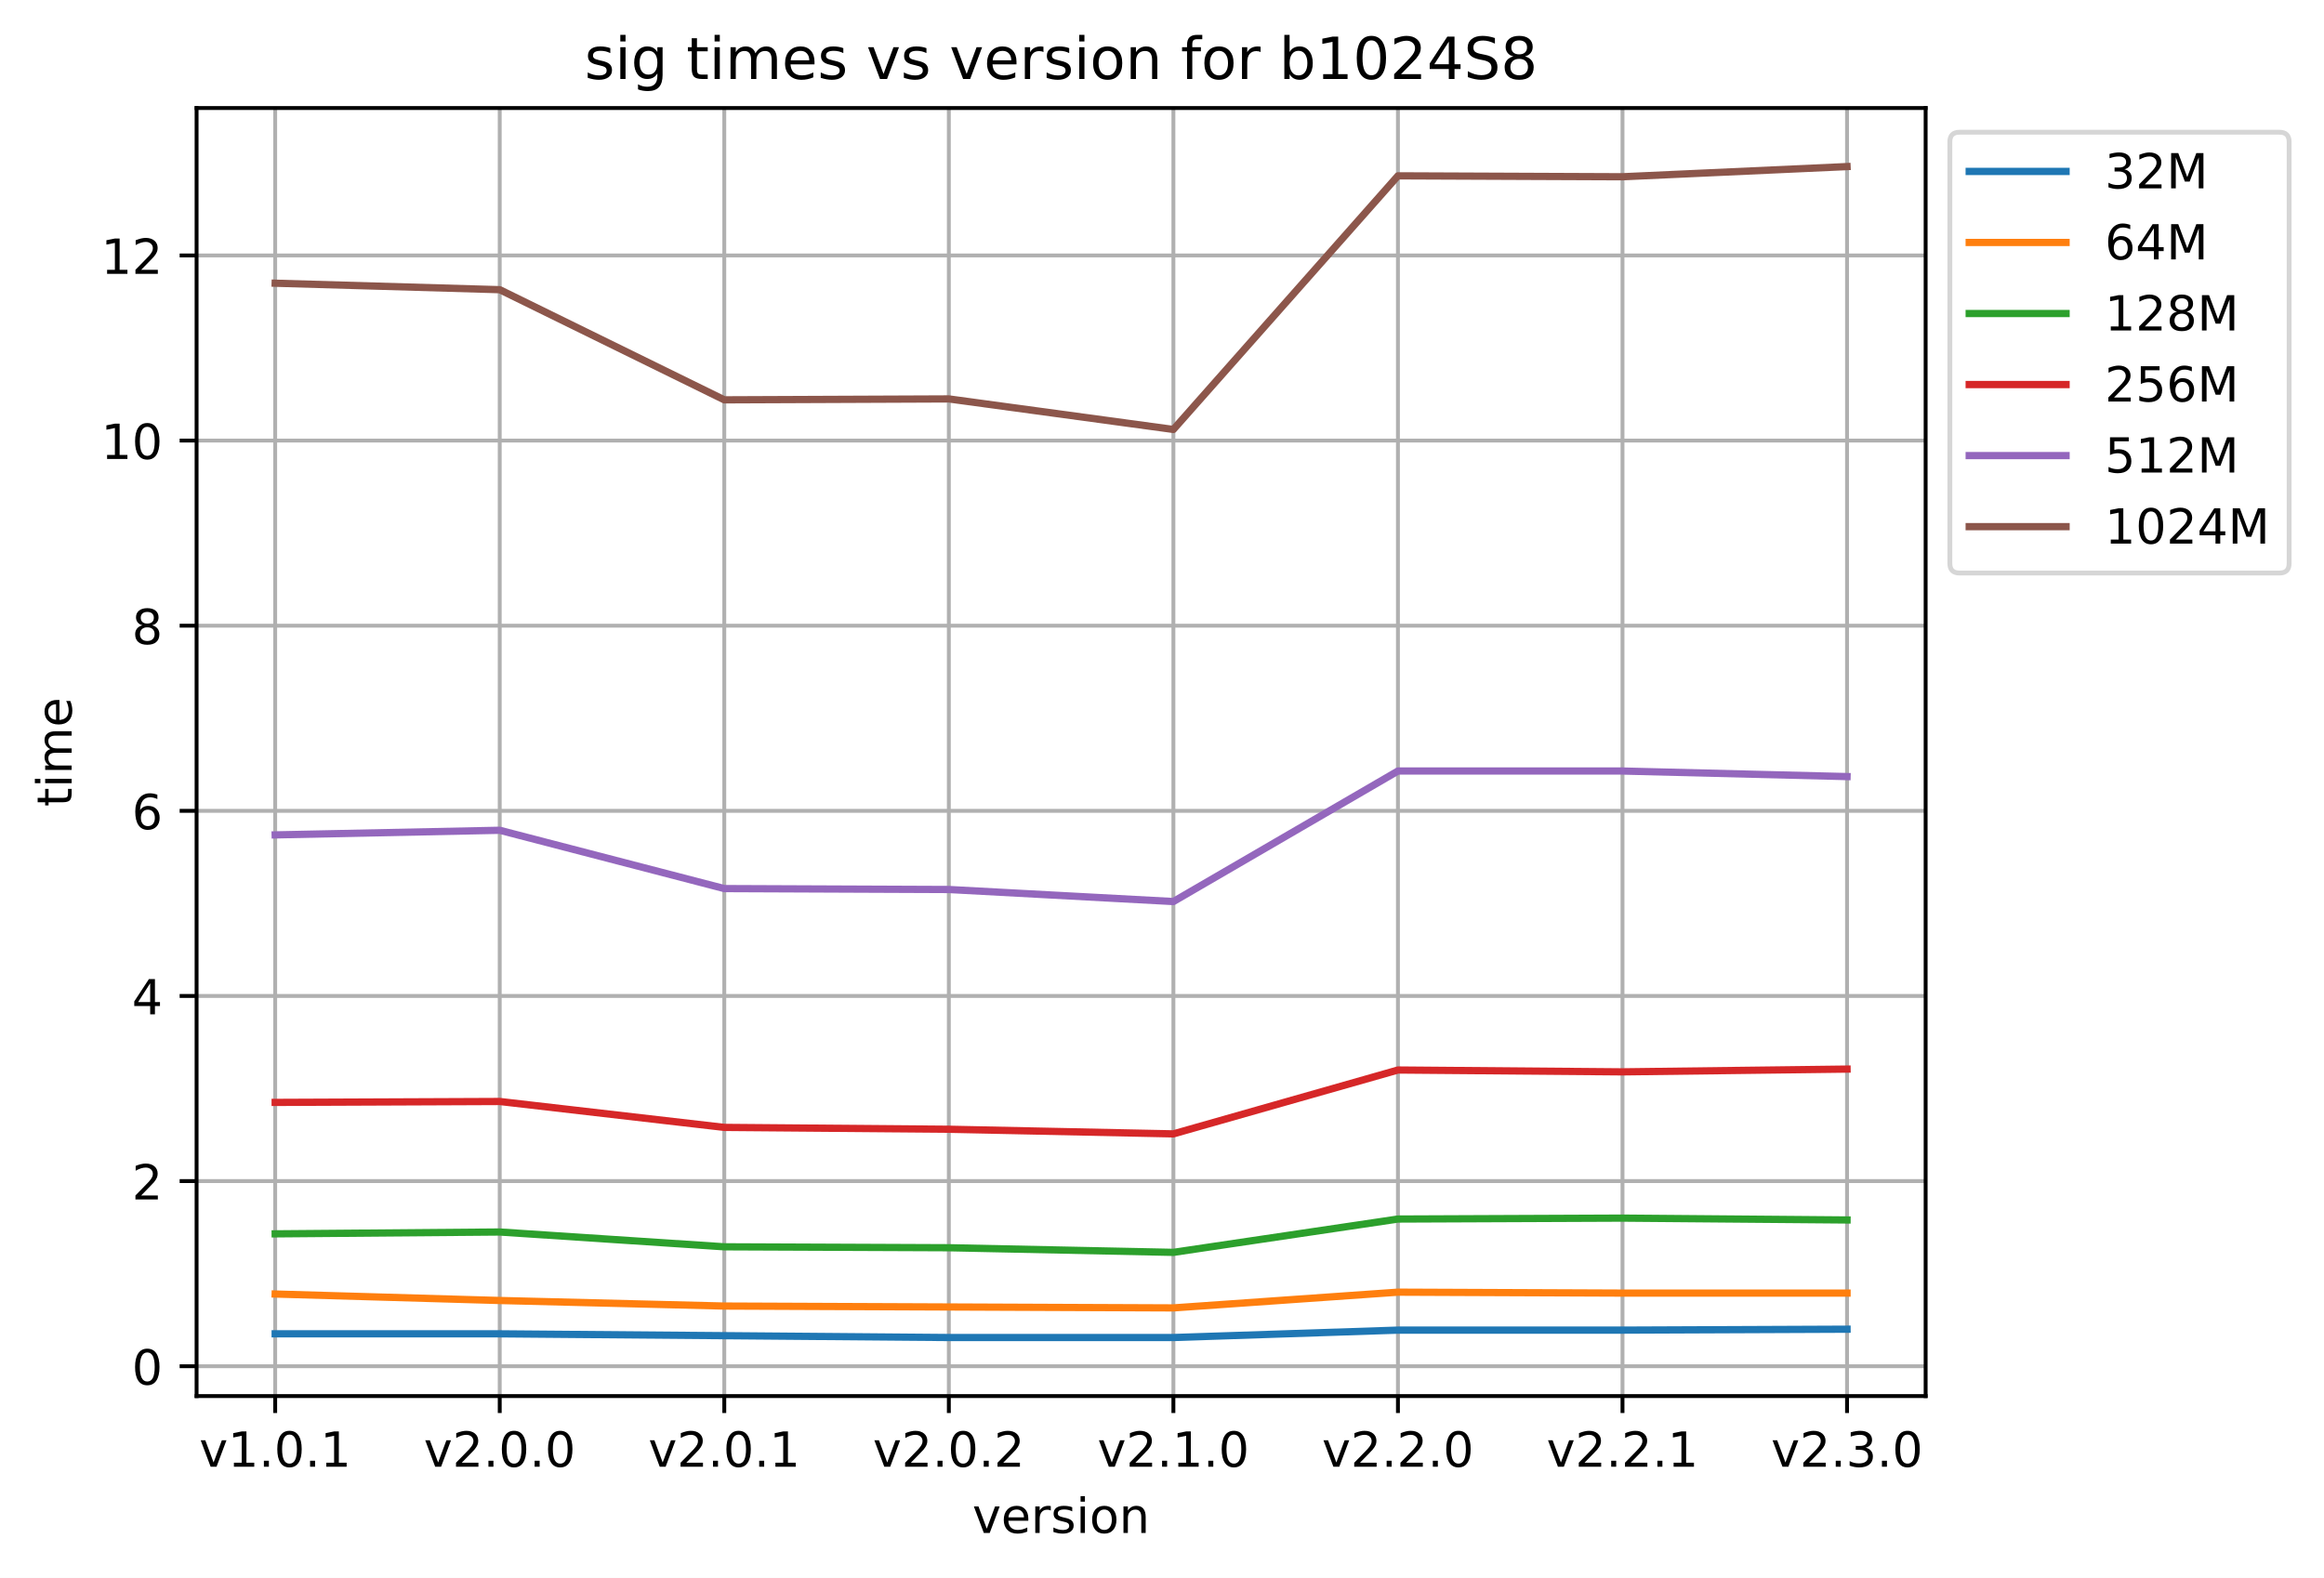
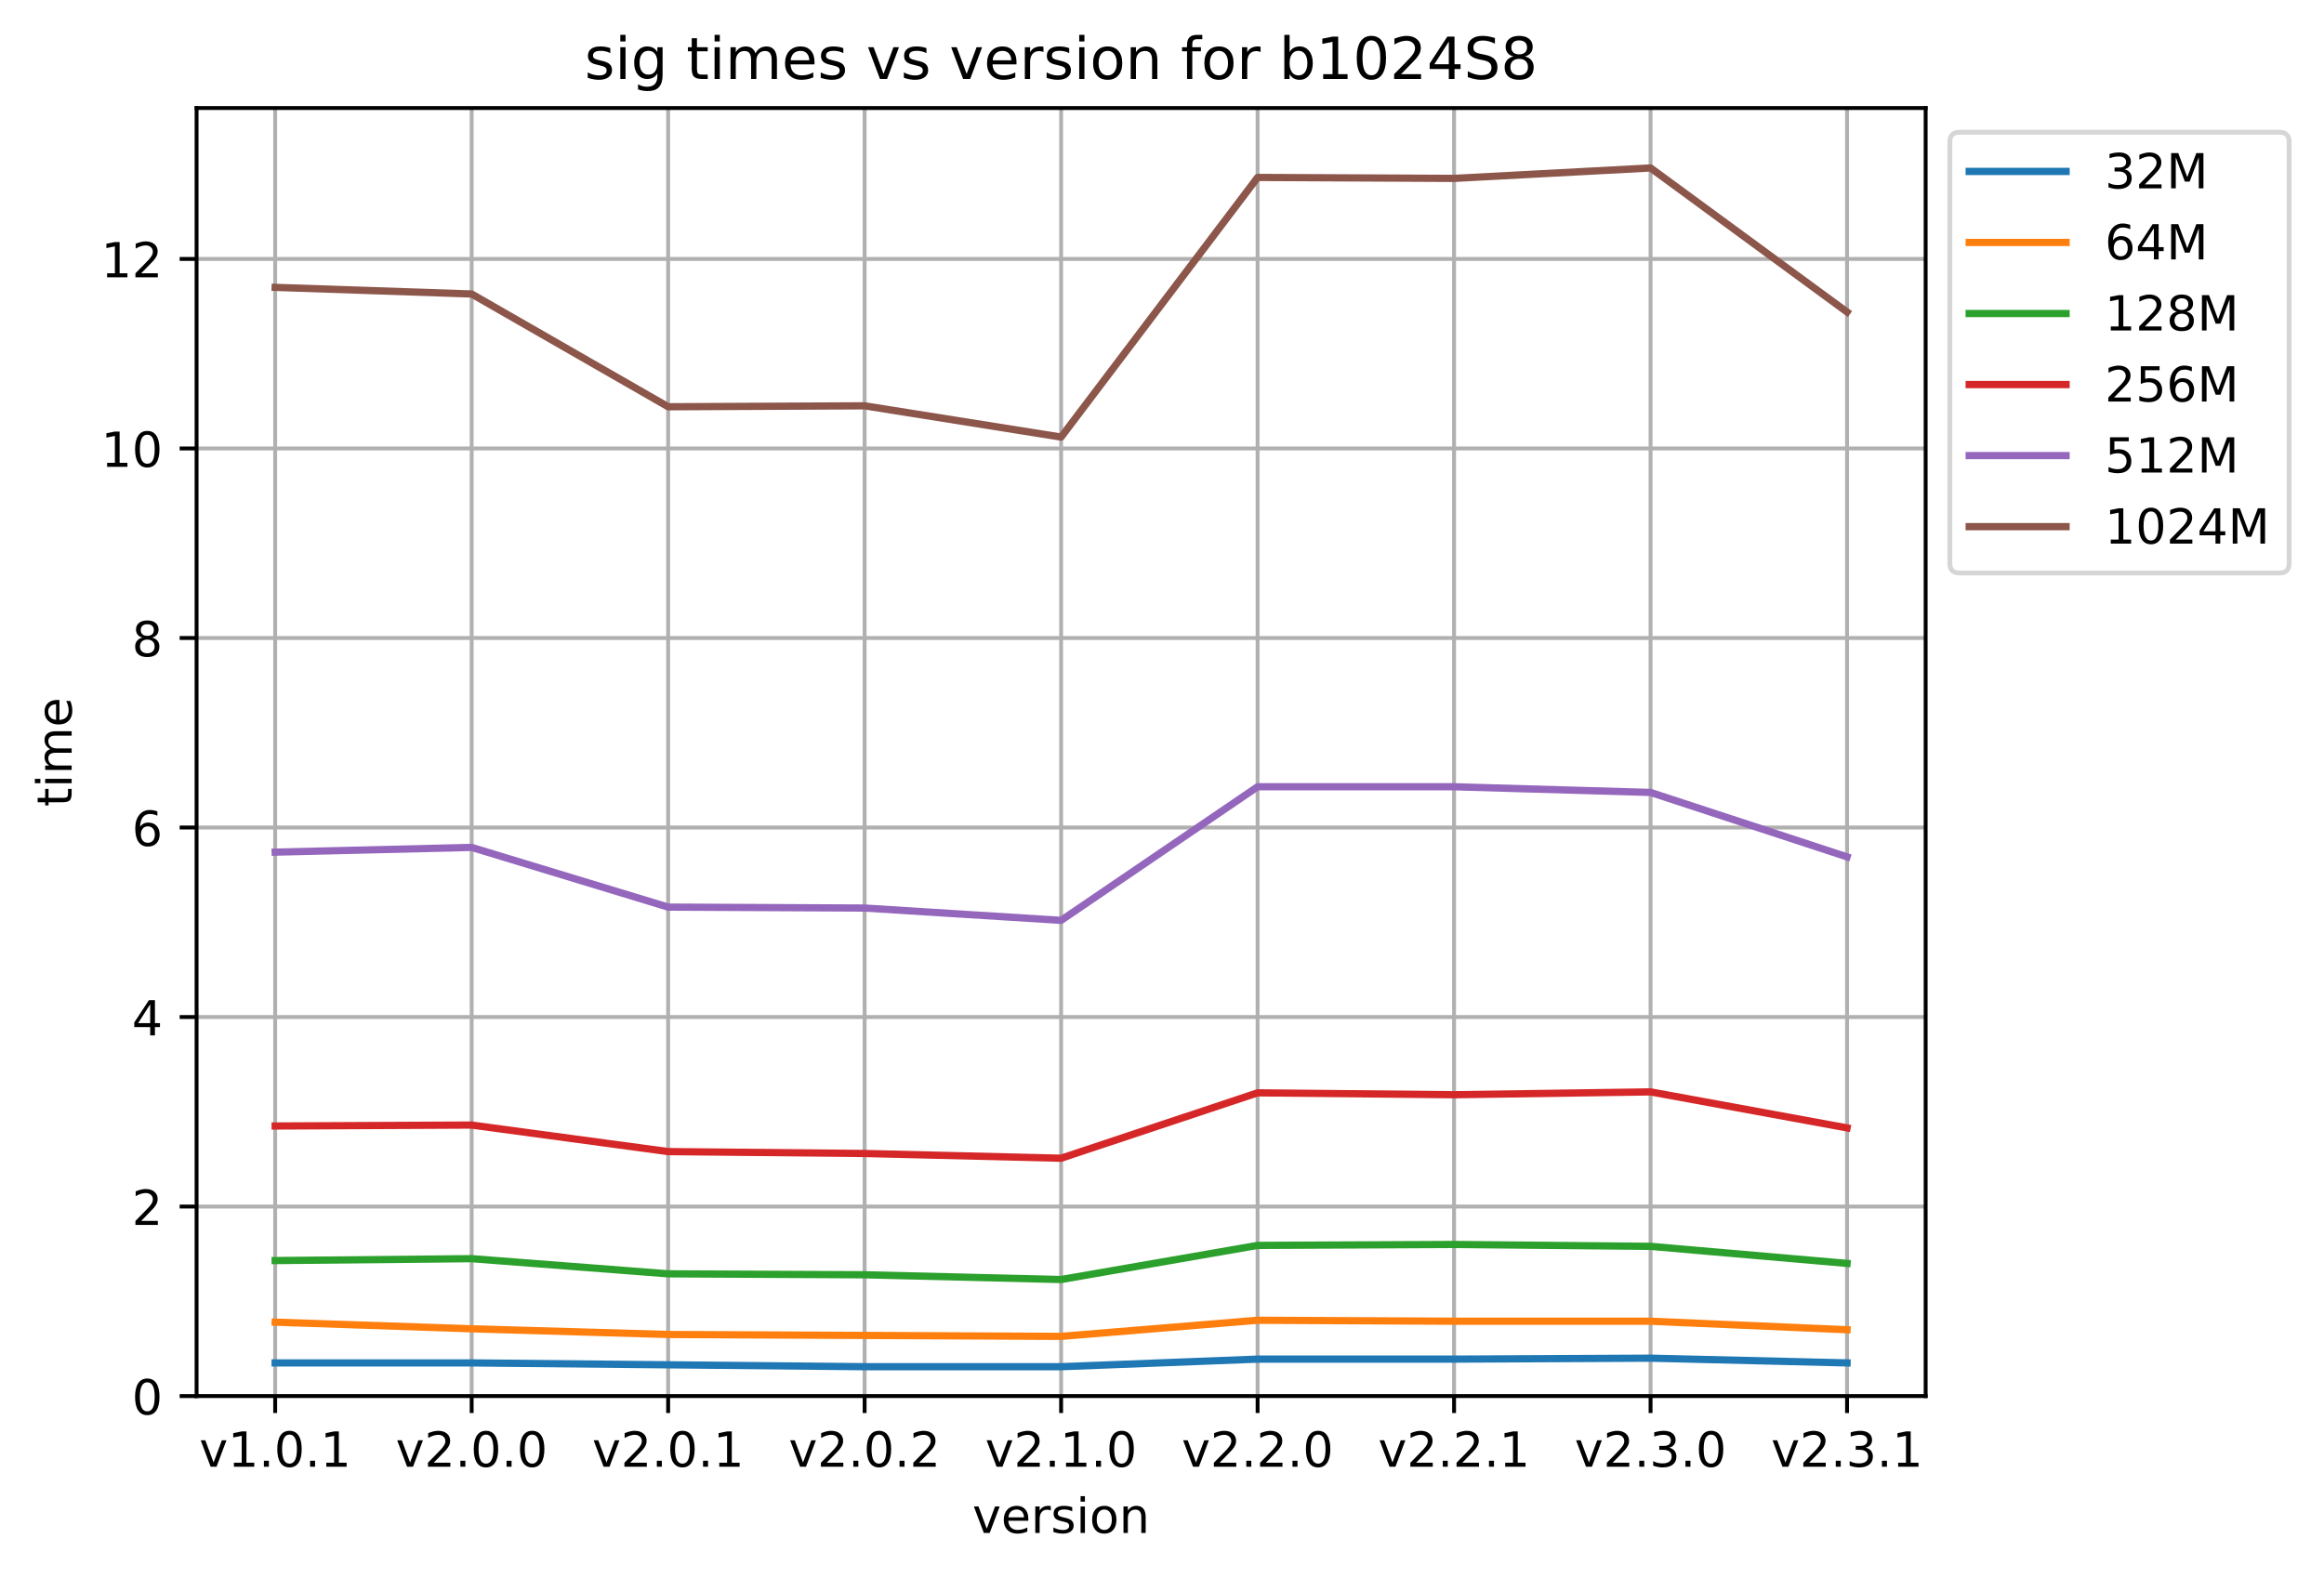
<svg xmlns="http://www.w3.org/2000/svg" xmlns:xlink="http://www.w3.org/1999/xlink" height="325.986pt" version="1.1" viewBox="0 0 480.001 325.986" width="480.001pt">
  <defs>
    <style type="text/css">
*{stroke-linecap:butt;stroke-linejoin:round;}
  </style>
  </defs>
  <g id="figure_1">
    <g id="patch_1">
      <path d="M 0 325.986  L 480.001 325.986  L 480.001 0  L 0 0  z " style="fill:#ffffff;" />
    </g>
    <g id="axes_1">
      <g id="patch_2">
        <path d="M 40.603 288.43  L 397.723 288.43  L 397.723 22.318  L 40.603 22.318  z " style="fill:#ffffff;" />
      </g>
      <g id="matplotlib.axis_1">
        <g id="xtick_1">
          <g id="line2d_1">
-             <path clip-path="url(#pb60f6fb545)" d="M 56.836 288.43  L 56.836 22.318  " style="fill:none;stroke:#b0b0b0;stroke-linecap:square;stroke-width:0.8;" />
+             <path clip-path="url(#p5fc7fe323d)" d="M 56.836 288.43  L 56.836 22.318  " style="fill:none;stroke:#b0b0b0;stroke-linecap:square;stroke-width:0.8;" />
          </g>
          <g id="line2d_2">
            <defs>
-               <path d="M 0 0  L 0 3.5  " id="m20d773d7e0" style="stroke:#000000;stroke-width:0.8;" />
-             </defs>
-             <g>
-               <use style="stroke:#000000;stroke-width:0.8;" x="56.836" xlink:href="#m20d773d7e0" y="288.43" />
+               <path d="M 0 0  L 0 3.5  " id="m3d01b99e72" style="stroke:#000000;stroke-width:0.8;" />
+             </defs>
+             <g>
+               <use style="stroke:#000000;stroke-width:0.8;" x="56.836" xlink:href="#m3d01b99e72" y="288.43" />
            </g>
          </g>
          <g id="text_1">
            <defs>
              <path d="M 2.984 54.688  L 12.5 54.688  L 29.594 8.797  L 46.688 54.688  L 56.203 54.688  L 35.688 0  L 23.484 0  z " id="DejaVuSans-76" />
              <path d="M 12.406 8.297  L 28.516 8.297  L 28.516 63.922  L 10.984 60.406  L 10.984 69.391  L 28.422 72.906  L 38.281 72.906  L 38.281 8.297  L 54.391 8.297  L 54.391 0  L 12.406 0  z " id="DejaVuSans-31" />
              <path d="M 10.688 12.406  L 21 12.406  L 21 0  L 10.688 0  z " id="DejaVuSans-2e" />
              <path d="M 31.781 66.406  Q 24.172 66.406 20.328 58.906  Q 16.5 51.422 16.5 36.375  Q 16.5 21.391 20.328 13.891  Q 24.172 6.391 31.781 6.391  Q 39.453 6.391 43.281 13.891  Q 47.125 21.391 47.125 36.375  Q 47.125 51.422 43.281 58.906  Q 39.453 66.406 31.781 66.406  z M 31.781 74.219  Q 44.047 74.219 50.516 64.516  Q 56.984 54.828 56.984 36.375  Q 56.984 17.969 50.516 8.266  Q 44.047 -1.422 31.781 -1.422  Q 19.531 -1.422 13.062 8.266  Q 6.594 17.969 6.594 36.375  Q 6.594 54.828 13.062 64.516  Q 19.531 74.219 31.781 74.219  z " id="DejaVuSans-30" />
            </defs>
            <g transform="translate(41.1546 303.0286)scale(0.1 -0.1)">
              <use xlink:href="#DejaVuSans-76" />
              <use x="59.18" xlink:href="#DejaVuSans-31" />
              <use x="122.803" xlink:href="#DejaVuSans-2e" />
              <use x="154.59" xlink:href="#DejaVuSans-30" />
              <use x="218.213" xlink:href="#DejaVuSans-2e" />
              <use x="250" xlink:href="#DejaVuSans-31" />
            </g>
          </g>
        </g>
        <g id="xtick_2">
          <g id="line2d_3">
-             <path clip-path="url(#pb60f6fb545)" d="M 103.215 288.43  L 103.215 22.318  " style="fill:none;stroke:#b0b0b0;stroke-linecap:square;stroke-width:0.8;" />
+             <path clip-path="url(#p5fc7fe323d)" d="M 97.418 288.43  L 97.418 22.318  " style="fill:none;stroke:#b0b0b0;stroke-linecap:square;stroke-width:0.8;" />
          </g>
          <g id="line2d_4">
            <g>
-               <use style="stroke:#000000;stroke-width:0.8;" x="103.215" xlink:href="#m20d773d7e0" y="288.43" />
+               <use style="stroke:#000000;stroke-width:0.8;" x="97.418" xlink:href="#m3d01b99e72" y="288.43" />
            </g>
          </g>
          <g id="text_2">
            <defs>
              <path d="M 19.188 8.297  L 53.609 8.297  L 53.609 0  L 7.328 0  L 7.328 8.297  Q 12.938 14.109 22.625 23.891  Q 32.328 33.688 34.812 36.531  Q 39.547 41.844 41.422 45.531  Q 43.312 49.219 43.312 52.781  Q 43.312 58.594 39.234 62.25  Q 35.156 65.922 28.609 65.922  Q 23.969 65.922 18.812 64.312  Q 13.672 62.703 7.812 59.422  L 7.812 69.391  Q 13.766 71.781 18.938 73  Q 24.125 74.219 28.422 74.219  Q 39.75 74.219 46.484 68.547  Q 53.219 62.891 53.219 53.422  Q 53.219 48.922 51.531 44.891  Q 49.859 40.875 45.406 35.406  Q 44.188 33.984 37.641 27.219  Q 31.109 20.453 19.188 8.297  z " id="DejaVuSans-32" />
            </defs>
-             <g transform="translate(87.53382 303.0286)scale(0.1 -0.1)">
+             <g transform="translate(81.73642 303.0286)scale(0.1 -0.1)">
              <use xlink:href="#DejaVuSans-76" />
              <use x="59.18" xlink:href="#DejaVuSans-32" />
              <use x="122.803" xlink:href="#DejaVuSans-2e" />
              <use x="154.59" xlink:href="#DejaVuSans-30" />
              <use x="218.213" xlink:href="#DejaVuSans-2e" />
              <use x="250" xlink:href="#DejaVuSans-30" />
            </g>
          </g>
        </g>
        <g id="xtick_3">
          <g id="line2d_5">
-             <path clip-path="url(#pb60f6fb545)" d="M 149.594 288.43  L 149.594 22.318  " style="fill:none;stroke:#b0b0b0;stroke-linecap:square;stroke-width:0.8;" />
+             <path clip-path="url(#p5fc7fe323d)" d="M 137.999 288.43  L 137.999 22.318  " style="fill:none;stroke:#b0b0b0;stroke-linecap:square;stroke-width:0.8;" />
          </g>
          <g id="line2d_6">
            <g>
-               <use style="stroke:#000000;stroke-width:0.8;" x="149.594" xlink:href="#m20d773d7e0" y="288.43" />
+               <use style="stroke:#000000;stroke-width:0.8;" x="137.999" xlink:href="#m3d01b99e72" y="288.43" />
            </g>
          </g>
          <g id="text_3">
-             <g transform="translate(133.913 303.0286)scale(0.1 -0.1)">
+             <g transform="translate(122.3182 303.0286)scale(0.1 -0.1)">
              <use xlink:href="#DejaVuSans-76" />
              <use x="59.18" xlink:href="#DejaVuSans-32" />
              <use x="122.803" xlink:href="#DejaVuSans-2e" />
              <use x="154.59" xlink:href="#DejaVuSans-30" />
              <use x="218.213" xlink:href="#DejaVuSans-2e" />
              <use x="250" xlink:href="#DejaVuSans-31" />
            </g>
          </g>
        </g>
        <g id="xtick_4">
          <g id="line2d_7">
-             <path clip-path="url(#pb60f6fb545)" d="M 195.974 288.43  L 195.974 22.318  " style="fill:none;stroke:#b0b0b0;stroke-linecap:square;stroke-width:0.8;" />
+             <path clip-path="url(#p5fc7fe323d)" d="M 178.581 288.43  L 178.581 22.318  " style="fill:none;stroke:#b0b0b0;stroke-linecap:square;stroke-width:0.8;" />
          </g>
          <g id="line2d_8">
            <g>
-               <use style="stroke:#000000;stroke-width:0.8;" x="195.974" xlink:href="#m20d773d7e0" y="288.43" />
+               <use style="stroke:#000000;stroke-width:0.8;" x="178.581" xlink:href="#m3d01b99e72" y="288.43" />
            </g>
          </g>
          <g id="text_4">
-             <g transform="translate(180.2923 303.0286)scale(0.1 -0.1)">
+             <g transform="translate(162.9001 303.0286)scale(0.1 -0.1)">
              <use xlink:href="#DejaVuSans-76" />
              <use x="59.18" xlink:href="#DejaVuSans-32" />
              <use x="122.803" xlink:href="#DejaVuSans-2e" />
              <use x="154.59" xlink:href="#DejaVuSans-30" />
              <use x="218.213" xlink:href="#DejaVuSans-2e" />
              <use x="250" xlink:href="#DejaVuSans-32" />
            </g>
          </g>
        </g>
        <g id="xtick_5">
          <g id="line2d_9">
-             <path clip-path="url(#pb60f6fb545)" d="M 242.353 288.43  L 242.353 22.318  " style="fill:none;stroke:#b0b0b0;stroke-linecap:square;stroke-width:0.8;" />
+             <path clip-path="url(#p5fc7fe323d)" d="M 219.163 288.43  L 219.163 22.318  " style="fill:none;stroke:#b0b0b0;stroke-linecap:square;stroke-width:0.8;" />
          </g>
          <g id="line2d_10">
            <g>
-               <use style="stroke:#000000;stroke-width:0.8;" x="242.353" xlink:href="#m20d773d7e0" y="288.43" />
+               <use style="stroke:#000000;stroke-width:0.8;" x="219.163" xlink:href="#m3d01b99e72" y="288.43" />
            </g>
          </g>
          <g id="text_5">
-             <g transform="translate(226.6715 303.0286)scale(0.1 -0.1)">
+             <g transform="translate(203.4819 303.0286)scale(0.1 -0.1)">
              <use xlink:href="#DejaVuSans-76" />
              <use x="59.18" xlink:href="#DejaVuSans-32" />
              <use x="122.803" xlink:href="#DejaVuSans-2e" />
              <use x="154.59" xlink:href="#DejaVuSans-31" />
              <use x="218.213" xlink:href="#DejaVuSans-2e" />
              <use x="250" xlink:href="#DejaVuSans-30" />
            </g>
          </g>
        </g>
        <g id="xtick_6">
          <g id="line2d_11">
-             <path clip-path="url(#pb60f6fb545)" d="M 288.732 288.43  L 288.732 22.318  " style="fill:none;stroke:#b0b0b0;stroke-linecap:square;stroke-width:0.8;" />
+             <path clip-path="url(#p5fc7fe323d)" d="M 259.745 288.43  L 259.745 22.318  " style="fill:none;stroke:#b0b0b0;stroke-linecap:square;stroke-width:0.8;" />
          </g>
          <g id="line2d_12">
            <g>
-               <use style="stroke:#000000;stroke-width:0.8;" x="288.732" xlink:href="#m20d773d7e0" y="288.43" />
+               <use style="stroke:#000000;stroke-width:0.8;" x="259.745" xlink:href="#m3d01b99e72" y="288.43" />
            </g>
          </g>
          <g id="text_6">
-             <g transform="translate(273.0507 303.0286)scale(0.1 -0.1)">
+             <g transform="translate(244.0637 303.0286)scale(0.1 -0.1)">
              <use xlink:href="#DejaVuSans-76" />
              <use x="59.18" xlink:href="#DejaVuSans-32" />
              <use x="122.803" xlink:href="#DejaVuSans-2e" />
              <use x="154.59" xlink:href="#DejaVuSans-32" />
              <use x="218.213" xlink:href="#DejaVuSans-2e" />
              <use x="250" xlink:href="#DejaVuSans-30" />
            </g>
          </g>
        </g>
        <g id="xtick_7">
          <g id="line2d_13">
-             <path clip-path="url(#pb60f6fb545)" d="M 335.111 288.43  L 335.111 22.318  " style="fill:none;stroke:#b0b0b0;stroke-linecap:square;stroke-width:0.8;" />
+             <path clip-path="url(#p5fc7fe323d)" d="M 300.327 288.43  L 300.327 22.318  " style="fill:none;stroke:#b0b0b0;stroke-linecap:square;stroke-width:0.8;" />
          </g>
          <g id="line2d_14">
            <g>
-               <use style="stroke:#000000;stroke-width:0.8;" x="335.111" xlink:href="#m20d773d7e0" y="288.43" />
+               <use style="stroke:#000000;stroke-width:0.8;" x="300.327" xlink:href="#m3d01b99e72" y="288.43" />
            </g>
          </g>
          <g id="text_7">
-             <g transform="translate(319.4299 303.0286)scale(0.1 -0.1)">
+             <g transform="translate(284.6455 303.0286)scale(0.1 -0.1)">
              <use xlink:href="#DejaVuSans-76" />
              <use x="59.18" xlink:href="#DejaVuSans-32" />
              <use x="122.803" xlink:href="#DejaVuSans-2e" />
              <use x="154.59" xlink:href="#DejaVuSans-32" />
              <use x="218.213" xlink:href="#DejaVuSans-2e" />
              <use x="250" xlink:href="#DejaVuSans-31" />
            </g>
          </g>
        </g>
        <g id="xtick_8">
          <g id="line2d_15">
-             <path clip-path="url(#pb60f6fb545)" d="M 381.49 288.43  L 381.49 22.318  " style="fill:none;stroke:#b0b0b0;stroke-linecap:square;stroke-width:0.8;" />
+             <path clip-path="url(#p5fc7fe323d)" d="M 340.909 288.43  L 340.909 22.318  " style="fill:none;stroke:#b0b0b0;stroke-linecap:square;stroke-width:0.8;" />
          </g>
          <g id="line2d_16">
            <g>
-               <use style="stroke:#000000;stroke-width:0.8;" x="381.49" xlink:href="#m20d773d7e0" y="288.43" />
+               <use style="stroke:#000000;stroke-width:0.8;" x="340.909" xlink:href="#m3d01b99e72" y="288.43" />
            </g>
          </g>
          <g id="text_8">
            <defs>
              <path d="M 40.578 39.312  Q 47.656 37.797 51.625 33  Q 55.609 28.219 55.609 21.188  Q 55.609 10.406 48.188 4.484  Q 40.766 -1.422 27.094 -1.422  Q 22.516 -1.422 17.656 -0.516  Q 12.797 0.391 7.625 2.203  L 7.625 11.719  Q 11.719 9.328 16.594 8.109  Q 21.484 6.891 26.812 6.891  Q 36.078 6.891 40.938 10.547  Q 45.797 14.203 45.797 21.188  Q 45.797 27.641 41.281 31.266  Q 36.766 34.906 28.719 34.906  L 20.219 34.906  L 20.219 43.016  L 29.109 43.016  Q 36.375 43.016 40.234 45.922  Q 44.094 48.828 44.094 54.297  Q 44.094 59.906 40.109 62.906  Q 36.141 65.922 28.719 65.922  Q 24.656 65.922 20.016 65.031  Q 15.375 64.156 9.812 62.312  L 9.812 71.094  Q 15.438 72.656 20.344 73.438  Q 25.25 74.219 29.594 74.219  Q 40.828 74.219 47.359 69.109  Q 53.906 64.016 53.906 55.328  Q 53.906 49.266 50.438 45.094  Q 46.969 40.922 40.578 39.312  z " id="DejaVuSans-33" />
            </defs>
+             <g transform="translate(325.2273 303.0286)scale(0.1 -0.1)">
+               <use xlink:href="#DejaVuSans-76" />
+               <use x="59.18" xlink:href="#DejaVuSans-32" />
+               <use x="122.803" xlink:href="#DejaVuSans-2e" />
+               <use x="154.59" xlink:href="#DejaVuSans-33" />
+               <use x="218.213" xlink:href="#DejaVuSans-2e" />
+               <use x="250" xlink:href="#DejaVuSans-30" />
+             </g>
+           </g>
+         </g>
+         <g id="xtick_9">
+           <g id="line2d_17">
+             <path clip-path="url(#p5fc7fe323d)" d="M 381.49 288.43  L 381.49 22.318  " style="fill:none;stroke:#b0b0b0;stroke-linecap:square;stroke-width:0.8;" />
+           </g>
+           <g id="line2d_18">
+             <g>
+               <use style="stroke:#000000;stroke-width:0.8;" x="381.49" xlink:href="#m3d01b99e72" y="288.43" />
+             </g>
+           </g>
+           <g id="text_9">
            <g transform="translate(365.8091 303.0286)scale(0.1 -0.1)">
              <use xlink:href="#DejaVuSans-76" />
              <use x="59.18" xlink:href="#DejaVuSans-32" />
              <use x="122.803" xlink:href="#DejaVuSans-2e" />
              <use x="154.59" xlink:href="#DejaVuSans-33" />
              <use x="218.213" xlink:href="#DejaVuSans-2e" />
-               <use x="250" xlink:href="#DejaVuSans-30" />
-             </g>
-           </g>
-         </g>
-         <g id="text_9">
+               <use x="250" xlink:href="#DejaVuSans-31" />
+             </g>
+           </g>
+         </g>
+         <g id="text_10">
          <defs>
            <path d="M 56.203 29.594  L 56.203 25.203  L 14.891 25.203  Q 15.484 15.922 20.484 11.062  Q 25.484 6.203 34.422 6.203  Q 39.594 6.203 44.453 7.469  Q 49.312 8.734 54.109 11.281  L 54.109 2.781  Q 49.266 0.734 44.188 -0.344  Q 39.109 -1.422 33.891 -1.422  Q 20.797 -1.422 13.156 6.188  Q 5.516 13.812 5.516 26.812  Q 5.516 40.234 12.766 48.109  Q 20.016 56 32.328 56  Q 43.359 56 49.781 48.891  Q 56.203 41.797 56.203 29.594  z M 47.219 32.234  Q 47.125 39.594 43.094 43.984  Q 39.062 48.391 32.422 48.391  Q 24.906 48.391 20.391 44.141  Q 15.875 39.891 15.188 32.172  z " id="DejaVuSans-65" />
            <path d="M 41.109 46.297  Q 39.594 47.172 37.812 47.578  Q 36.031 48 33.891 48  Q 26.266 48 22.188 43.047  Q 18.109 38.094 18.109 28.812  L 18.109 0  L 9.078 0  L 9.078 54.688  L 18.109 54.688  L 18.109 46.188  Q 20.953 51.172 25.484 53.578  Q 30.031 56 36.531 56  Q 37.453 56 38.578 55.875  Q 39.703 55.766 41.062 55.516  z " id="DejaVuSans-72" />
            <path d="M 44.281 53.078  L 44.281 44.578  Q 40.484 46.531 36.375 47.5  Q 32.281 48.484 27.875 48.484  Q 21.188 48.484 17.844 46.438  Q 14.5 44.391 14.5 40.281  Q 14.5 37.156 16.891 35.375  Q 19.281 33.594 26.516 31.984  L 29.594 31.297  Q 39.156 29.25 43.188 25.516  Q 47.219 21.781 47.219 15.094  Q 47.219 7.469 41.188 3.016  Q 35.156 -1.422 24.609 -1.422  Q 20.219 -1.422 15.453 -0.562  Q 10.688 0.297 5.422 2  L 5.422 11.281  Q 10.406 8.688 15.234 7.391  Q 20.062 6.109 24.812 6.109  Q 31.156 6.109 34.562 8.281  Q 37.984 10.453 37.984 14.406  Q 37.984 18.062 35.516 20.016  Q 33.062 21.969 24.703 23.781  L 21.578 24.516  Q 13.234 26.266 9.516 29.906  Q 5.812 33.547 5.812 39.891  Q 5.812 47.609 11.281 51.797  Q 16.75 56 26.812 56  Q 31.781 56 36.172 55.266  Q 40.578 54.547 44.281 53.078  z " id="DejaVuSans-73" />
            <path d="M 9.422 54.688  L 18.406 54.688  L 18.406 0  L 9.422 0  z M 9.422 75.984  L 18.406 75.984  L 18.406 64.594  L 9.422 64.594  z " id="DejaVuSans-69" />
            <path d="M 30.609 48.391  Q 23.391 48.391 19.188 42.75  Q 14.984 37.109 14.984 27.297  Q 14.984 17.484 19.156 11.844  Q 23.344 6.203 30.609 6.203  Q 37.797 6.203 41.984 11.859  Q 46.188 17.531 46.188 27.297  Q 46.188 37.016 41.984 42.703  Q 37.797 48.391 30.609 48.391  z M 30.609 56  Q 42.328 56 49.016 48.375  Q 55.719 40.766 55.719 27.297  Q 55.719 13.875 49.016 6.219  Q 42.328 -1.422 30.609 -1.422  Q 18.844 -1.422 12.172 6.219  Q 5.516 13.875 5.516 27.297  Q 5.516 40.766 12.172 48.375  Q 18.844 56 30.609 56  z " id="DejaVuSans-6f" />
            <path d="M 54.891 33.016  L 54.891 0  L 45.906 0  L 45.906 32.719  Q 45.906 40.484 42.875 44.328  Q 39.844 48.188 33.797 48.188  Q 26.516 48.188 22.312 43.547  Q 18.109 38.922 18.109 30.906  L 18.109 0  L 9.078 0  L 9.078 54.688  L 18.109 54.688  L 18.109 46.188  Q 21.344 51.125 25.703 53.562  Q 30.078 56 35.797 56  Q 45.219 56 50.047 50.172  Q 54.891 44.344 54.891 33.016  z " id="DejaVuSans-6e" />
          </defs>
          <g transform="translate(200.8498 316.7067)scale(0.1 -0.1)">
            <use xlink:href="#DejaVuSans-76" />
            <use x="59.18" xlink:href="#DejaVuSans-65" />
            <use x="120.703" xlink:href="#DejaVuSans-72" />
            <use x="161.816" xlink:href="#DejaVuSans-73" />
            <use x="213.916" xlink:href="#DejaVuSans-69" />
            <use x="241.699" xlink:href="#DejaVuSans-6f" />
            <use x="302.881" xlink:href="#DejaVuSans-6e" />
          </g>
        </g>
      </g>
      <g id="matplotlib.axis_2">
        <g id="ytick_1">
-           <g id="line2d_17">
-             <path clip-path="url(#pb60f6fb545)" d="M 40.603 282.263  L 397.723 282.263  " style="fill:none;stroke:#b0b0b0;stroke-linecap:square;stroke-width:0.8;" />
-           </g>
-           <g id="line2d_18">
-             <defs>
-               <path d="M 0 0  L -3.5 0  " id="m1d937f9eea" style="stroke:#000000;stroke-width:0.8;" />
-             </defs>
-             <g>
-               <use style="stroke:#000000;stroke-width:0.8;" x="40.603" xlink:href="#m1d937f9eea" y="282.263" />
-             </g>
-           </g>
-           <g id="text_10">
-             <g transform="translate(27.24063 286.0618)scale(0.1 -0.1)">
+           <g id="line2d_19">
+             <path clip-path="url(#p5fc7fe323d)" d="M 40.603 288.43  L 397.723 288.43  " style="fill:none;stroke:#b0b0b0;stroke-linecap:square;stroke-width:0.8;" />
+           </g>
+           <g id="line2d_20">
+             <defs>
+               <path d="M 0 0  L -3.5 0  " id="mae5a41c537" style="stroke:#000000;stroke-width:0.8;" />
+             </defs>
+             <g>
+               <use style="stroke:#000000;stroke-width:0.8;" x="40.603" xlink:href="#mae5a41c537" y="288.43" />
+             </g>
+           </g>
+           <g id="text_11">
+             <g transform="translate(27.24063 292.2293)scale(0.1 -0.1)">
              <use xlink:href="#DejaVuSans-30" />
            </g>
          </g>
        </g>
        <g id="ytick_2">
-           <g id="line2d_19">
-             <path clip-path="url(#pb60f6fb545)" d="M 40.603 244.014  L 397.723 244.014  " style="fill:none;stroke:#b0b0b0;stroke-linecap:square;stroke-width:0.8;" />
-           </g>
-           <g id="line2d_20">
-             <g>
-               <use style="stroke:#000000;stroke-width:0.8;" x="40.603" xlink:href="#m1d937f9eea" y="244.014" />
-             </g>
-           </g>
-           <g id="text_11">
-             <g transform="translate(27.24063 247.8136)scale(0.1 -0.1)">
+           <g id="line2d_21">
+             <path clip-path="url(#p5fc7fe323d)" d="M 40.603 249.274  L 397.723 249.274  " style="fill:none;stroke:#b0b0b0;stroke-linecap:square;stroke-width:0.8;" />
+           </g>
+           <g id="line2d_22">
+             <g>
+               <use style="stroke:#000000;stroke-width:0.8;" x="40.603" xlink:href="#mae5a41c537" y="249.274" />
+             </g>
+           </g>
+           <g id="text_12">
+             <g transform="translate(27.24063 253.0736)scale(0.1 -0.1)">
              <use xlink:href="#DejaVuSans-32" />
            </g>
          </g>
        </g>
        <g id="ytick_3">
-           <g id="line2d_21">
-             <path clip-path="url(#pb60f6fb545)" d="M 40.603 205.766  L 397.723 205.766  " style="fill:none;stroke:#b0b0b0;stroke-linecap:square;stroke-width:0.8;" />
-           </g>
-           <g id="line2d_22">
-             <g>
-               <use style="stroke:#000000;stroke-width:0.8;" x="40.603" xlink:href="#m1d937f9eea" y="205.766" />
-             </g>
-           </g>
-           <g id="text_12">
+           <g id="line2d_23">
+             <path clip-path="url(#p5fc7fe323d)" d="M 40.603 210.119  L 397.723 210.119  " style="fill:none;stroke:#b0b0b0;stroke-linecap:square;stroke-width:0.8;" />
+           </g>
+           <g id="line2d_24">
+             <g>
+               <use style="stroke:#000000;stroke-width:0.8;" x="40.603" xlink:href="#mae5a41c537" y="210.119" />
+             </g>
+           </g>
+           <g id="text_13">
            <defs>
              <path d="M 37.797 64.312  L 12.891 25.391  L 37.797 25.391  z M 35.203 72.906  L 47.609 72.906  L 47.609 25.391  L 58.016 25.391  L 58.016 17.188  L 47.609 17.188  L 47.609 0  L 37.797 0  L 37.797 17.188  L 4.891 17.188  L 4.891 26.703  z " id="DejaVuSans-34" />
            </defs>
-             <g transform="translate(27.24063 209.5654)scale(0.1 -0.1)">
+             <g transform="translate(27.24063 213.9179)scale(0.1 -0.1)">
              <use xlink:href="#DejaVuSans-34" />
            </g>
          </g>
        </g>
        <g id="ytick_4">
-           <g id="line2d_23">
-             <path clip-path="url(#pb60f6fb545)" d="M 40.603 167.518  L 397.723 167.518  " style="fill:none;stroke:#b0b0b0;stroke-linecap:square;stroke-width:0.8;" />
-           </g>
-           <g id="line2d_24">
-             <g>
-               <use style="stroke:#000000;stroke-width:0.8;" x="40.603" xlink:href="#m1d937f9eea" y="167.518" />
-             </g>
-           </g>
-           <g id="text_13">
+           <g id="line2d_25">
+             <path clip-path="url(#p5fc7fe323d)" d="M 40.603 170.963  L 397.723 170.963  " style="fill:none;stroke:#b0b0b0;stroke-linecap:square;stroke-width:0.8;" />
+           </g>
+           <g id="line2d_26">
+             <g>
+               <use style="stroke:#000000;stroke-width:0.8;" x="40.603" xlink:href="#mae5a41c537" y="170.963" />
+             </g>
+           </g>
+           <g id="text_14">
            <defs>
              <path d="M 33.016 40.375  Q 26.375 40.375 22.484 35.828  Q 18.609 31.297 18.609 23.391  Q 18.609 15.531 22.484 10.953  Q 26.375 6.391 33.016 6.391  Q 39.656 6.391 43.531 10.953  Q 47.406 15.531 47.406 23.391  Q 47.406 31.297 43.531 35.828  Q 39.656 40.375 33.016 40.375  z M 52.594 71.297  L 52.594 62.312  Q 48.875 64.062 45.094 64.984  Q 41.312 65.922 37.594 65.922  Q 27.828 65.922 22.672 59.328  Q 17.531 52.734 16.797 39.406  Q 19.672 43.656 24.016 45.922  Q 28.375 48.188 33.594 48.188  Q 44.578 48.188 50.953 41.516  Q 57.328 34.859 57.328 23.391  Q 57.328 12.156 50.688 5.359  Q 44.047 -1.422 33.016 -1.422  Q 20.359 -1.422 13.672 8.266  Q 6.984 17.969 6.984 36.375  Q 6.984 53.656 15.188 63.938  Q 23.391 74.219 37.203 74.219  Q 40.922 74.219 44.703 73.484  Q 48.484 72.75 52.594 71.297  z " id="DejaVuSans-36" />
            </defs>
-             <g transform="translate(27.24063 171.3172)scale(0.1 -0.1)">
+             <g transform="translate(27.24063 174.7622)scale(0.1 -0.1)">
              <use xlink:href="#DejaVuSans-36" />
            </g>
          </g>
        </g>
        <g id="ytick_5">
-           <g id="line2d_25">
-             <path clip-path="url(#pb60f6fb545)" d="M 40.603 129.27  L 397.723 129.27  " style="fill:none;stroke:#b0b0b0;stroke-linecap:square;stroke-width:0.8;" />
-           </g>
-           <g id="line2d_26">
-             <g>
-               <use style="stroke:#000000;stroke-width:0.8;" x="40.603" xlink:href="#m1d937f9eea" y="129.27" />
-             </g>
-           </g>
-           <g id="text_14">
+           <g id="line2d_27">
+             <path clip-path="url(#p5fc7fe323d)" d="M 40.603 131.807  L 397.723 131.807  " style="fill:none;stroke:#b0b0b0;stroke-linecap:square;stroke-width:0.8;" />
+           </g>
+           <g id="line2d_28">
+             <g>
+               <use style="stroke:#000000;stroke-width:0.8;" x="40.603" xlink:href="#mae5a41c537" y="131.807" />
+             </g>
+           </g>
+           <g id="text_15">
            <defs>
              <path d="M 31.781 34.625  Q 24.75 34.625 20.719 30.859  Q 16.703 27.094 16.703 20.516  Q 16.703 13.922 20.719 10.156  Q 24.75 6.391 31.781 6.391  Q 38.812 6.391 42.859 10.172  Q 46.922 13.969 46.922 20.516  Q 46.922 27.094 42.891 30.859  Q 38.875 34.625 31.781 34.625  z M 21.922 38.812  Q 15.578 40.375 12.031 44.719  Q 8.5 49.078 8.5 55.328  Q 8.5 64.062 14.719 69.141  Q 20.953 74.219 31.781 74.219  Q 42.672 74.219 48.875 69.141  Q 55.078 64.062 55.078 55.328  Q 55.078 49.078 51.531 44.719  Q 48 40.375 41.703 38.812  Q 48.828 37.156 52.797 32.312  Q 56.781 27.484 56.781 20.516  Q 56.781 9.906 50.312 4.234  Q 43.844 -1.422 31.781 -1.422  Q 19.734 -1.422 13.25 4.234  Q 6.781 9.906 6.781 20.516  Q 6.781 27.484 10.781 32.312  Q 14.797 37.156 21.922 38.812  z M 18.312 54.391  Q 18.312 48.734 21.844 45.562  Q 25.391 42.391 31.781 42.391  Q 38.141 42.391 41.719 45.562  Q 45.312 48.734 45.312 54.391  Q 45.312 60.062 41.719 63.234  Q 38.141 66.406 31.781 66.406  Q 25.391 66.406 21.844 63.234  Q 18.312 60.062 18.312 54.391  z " id="DejaVuSans-38" />
            </defs>
-             <g transform="translate(27.24063 133.0689)scale(0.1 -0.1)">
+             <g transform="translate(27.24063 135.6065)scale(0.1 -0.1)">
              <use xlink:href="#DejaVuSans-38" />
            </g>
          </g>
        </g>
        <g id="ytick_6">
-           <g id="line2d_27">
-             <path clip-path="url(#pb60f6fb545)" d="M 40.603 91.021  L 397.723 91.021  " style="fill:none;stroke:#b0b0b0;stroke-linecap:square;stroke-width:0.8;" />
-           </g>
-           <g id="line2d_28">
-             <g>
-               <use style="stroke:#000000;stroke-width:0.8;" x="40.603" xlink:href="#m1d937f9eea" y="91.021" />
-             </g>
-           </g>
-           <g id="text_15">
-             <g transform="translate(20.87813 94.82071)scale(0.1 -0.1)">
+           <g id="line2d_29">
+             <path clip-path="url(#p5fc7fe323d)" d="M 40.603 92.652  L 397.723 92.652  " style="fill:none;stroke:#b0b0b0;stroke-linecap:square;stroke-width:0.8;" />
+           </g>
+           <g id="line2d_30">
+             <g>
+               <use style="stroke:#000000;stroke-width:0.8;" x="40.603" xlink:href="#mae5a41c537" y="92.652" />
+             </g>
+           </g>
+           <g id="text_16">
+             <g transform="translate(20.87813 96.45079)scale(0.1 -0.1)">
              <use xlink:href="#DejaVuSans-31" />
              <use x="63.623" xlink:href="#DejaVuSans-30" />
            </g>
          </g>
        </g>
        <g id="ytick_7">
-           <g id="line2d_29">
-             <path clip-path="url(#pb60f6fb545)" d="M 40.603 52.773  L 397.723 52.773  " style="fill:none;stroke:#b0b0b0;stroke-linecap:square;stroke-width:0.8;" />
-           </g>
-           <g id="line2d_30">
-             <g>
-               <use style="stroke:#000000;stroke-width:0.8;" x="40.603" xlink:href="#m1d937f9eea" y="52.773" />
-             </g>
-           </g>
-           <g id="text_16">
-             <g transform="translate(20.87813 56.57249)scale(0.1 -0.1)">
+           <g id="line2d_31">
+             <path clip-path="url(#p5fc7fe323d)" d="M 40.603 53.496  L 397.723 53.496  " style="fill:none;stroke:#b0b0b0;stroke-linecap:square;stroke-width:0.8;" />
+           </g>
+           <g id="line2d_32">
+             <g>
+               <use style="stroke:#000000;stroke-width:0.8;" x="40.603" xlink:href="#mae5a41c537" y="53.496" />
+             </g>
+           </g>
+           <g id="text_17">
+             <g transform="translate(20.87813 57.29508)scale(0.1 -0.1)">
              <use xlink:href="#DejaVuSans-31" />
              <use x="63.623" xlink:href="#DejaVuSans-32" />
            </g>
          </g>
        </g>
-         <g id="text_17">
+         <g id="text_18">
          <defs>
            <path d="M 18.312 70.219  L 18.312 54.688  L 36.812 54.688  L 36.812 47.703  L 18.312 47.703  L 18.312 18.016  Q 18.312 11.328 20.141 9.422  Q 21.969 7.516 27.594 7.516  L 36.812 7.516  L 36.812 0  L 27.594 0  Q 17.188 0 13.234 3.875  Q 9.281 7.766 9.281 18.016  L 9.281 47.703  L 2.688 47.703  L 2.688 54.688  L 9.281 54.688  L 9.281 70.219  z " id="DejaVuSans-74" />
            <path d="M 52 44.188  Q 55.375 50.25 60.062 53.125  Q 64.75 56 71.094 56  Q 79.641 56 84.281 50.016  Q 88.922 44.047 88.922 33.016  L 88.922 0  L 79.891 0  L 79.891 32.719  Q 79.891 40.578 77.094 44.375  Q 74.312 48.188 68.609 48.188  Q 61.625 48.188 57.562 43.547  Q 53.516 38.922 53.516 30.906  L 53.516 0  L 44.484 0  L 44.484 32.719  Q 44.484 40.625 41.703 44.406  Q 38.922 48.188 33.109 48.188  Q 26.219 48.188 22.156 43.531  Q 18.109 38.875 18.109 30.906  L 18.109 0  L 9.078 0  L 9.078 54.688  L 18.109 54.688  L 18.109 46.188  Q 21.188 51.219 25.484 53.609  Q 29.781 56 35.688 56  Q 41.656 56 45.828 52.969  Q 50 49.953 52 44.188  z " id="DejaVuSans-6d" />
          </defs>
          <g transform="translate(14.79844 166.6702)rotate(-90)scale(0.1 -0.1)">
            <use xlink:href="#DejaVuSans-74" />
            <use x="39.209" xlink:href="#DejaVuSans-69" />
            <use x="66.992" xlink:href="#DejaVuSans-6d" />
            <use x="164.404" xlink:href="#DejaVuSans-65" />
          </g>
        </g>
      </g>
-       <g id="line2d_31">
-         <path clip-path="url(#pb60f6fb545)" d="M 56.836 275.569  L 103.215 275.569  L 149.594 275.952  L 195.974 276.334  L 242.353 276.334  L 288.732 274.804  L 335.111 274.804  L 381.49 274.613  " style="fill:none;stroke:#1f77b4;stroke-linecap:square;stroke-width:1.5;" />
-       </g>
-       <g id="line2d_32">
-         <path clip-path="url(#pb60f6fb545)" d="M 56.836 267.346  L 103.215 268.684  L 149.594 269.832  L 195.974 270.023  L 242.353 270.214  L 288.732 266.963  L 335.111 267.155  L 381.49 267.155  " style="fill:none;stroke:#ff7f0e;stroke-linecap:square;stroke-width:1.5;" />
-       </g>
      <g id="line2d_33">
-         <path clip-path="url(#pb60f6fb545)" d="M 56.836 254.915  L 103.215 254.533  L 149.594 257.592  L 195.974 257.784  L 242.353 258.74  L 288.732 251.855  L 335.111 251.664  L 381.49 252.047  " style="fill:none;stroke:#2ca02c;stroke-linecap:square;stroke-width:1.5;" />
+         <path clip-path="url(#p5fc7fe323d)" d="M 56.836 281.578  L 97.418 281.578  L 137.999 281.969  L 178.581 282.361  L 219.163 282.361  L 259.745 280.795  L 300.327 280.795  L 340.909 280.599  L 381.49 281.578  " style="fill:none;stroke:#1f77b4;stroke-linecap:square;stroke-width:1.5;" />
      </g>
      <g id="line2d_34">
-         <path clip-path="url(#pb60f6fb545)" d="M 56.836 227.759  L 103.215 227.568  L 149.594 232.922  L 195.974 233.305  L 242.353 234.261  L 288.732 221.065  L 335.111 221.448  L 381.49 220.874  " style="fill:none;stroke:#d62728;stroke-linecap:square;stroke-width:1.5;" />
+         <path clip-path="url(#p5fc7fe323d)" d="M 56.836 273.159  L 97.418 274.53  L 137.999 275.705  L 178.581 275.9  L 219.163 276.096  L 259.745 272.768  L 300.327 272.964  L 340.909 272.964  L 381.49 274.726  " style="fill:none;stroke:#ff7f0e;stroke-linecap:square;stroke-width:1.5;" />
      </g>
      <g id="line2d_35">
-         <path clip-path="url(#pb60f6fb545)" d="M 56.836 172.49  L 103.215 171.534  L 149.594 183.582  L 195.974 183.773  L 242.353 186.26  L 288.732 159.295  L 335.111 159.295  L 381.49 160.442  " style="fill:none;stroke:#9467bd;stroke-linecap:square;stroke-width:1.5;" />
+         <path clip-path="url(#p5fc7fe323d)" d="M 56.836 260.434  L 97.418 260.042  L 137.999 263.175  L 178.581 263.37  L 219.163 264.349  L 259.745 257.301  L 300.327 257.106  L 340.909 257.497  L 381.49 261.021  " style="fill:none;stroke:#2ca02c;stroke-linecap:square;stroke-width:1.5;" />
      </g>
      <g id="line2d_36">
-         <path clip-path="url(#pb60f6fb545)" d="M 56.836 58.511  L 103.215 59.849  L 149.594 82.607  L 195.974 82.416  L 242.353 88.727  L 288.732 36.327  L 335.111 36.518  L 381.49 34.414  " style="fill:none;stroke:#8c564b;stroke-linecap:square;stroke-width:1.5;" />
+         <path clip-path="url(#p5fc7fe323d)" d="M 56.836 232.633  L 97.418 232.437  L 137.999 237.919  L 178.581 238.311  L 219.163 239.29  L 259.745 225.781  L 300.327 226.173  L 340.909 225.585  L 381.49 233.025  " style="fill:none;stroke:#d62728;stroke-linecap:square;stroke-width:1.5;" />
+       </g>
+       <g id="line2d_37">
+         <path clip-path="url(#p5fc7fe323d)" d="M 56.836 176.053  L 97.418 175.074  L 137.999 187.408  L 178.581 187.604  L 219.163 190.149  L 259.745 162.545  L 300.327 162.545  L 340.909 163.719  L 381.49 177.032  " style="fill:none;stroke:#9467bd;stroke-linecap:square;stroke-width:1.5;" />
+       </g>
+       <g id="line2d_38">
+         <path clip-path="url(#p5fc7fe323d)" d="M 56.836 59.369  L 97.418 60.74  L 137.999 84.037  L 178.581 83.842  L 219.163 90.302  L 259.745 36.659  L 300.327 36.855  L 340.909 34.701  L 381.49 64.459  " style="fill:none;stroke:#8c564b;stroke-linecap:square;stroke-width:1.5;" />
      </g>
      <g id="patch_3">
        <path d="M 40.603 288.43  L 40.603 22.318  " style="fill:none;stroke:#000000;stroke-linecap:square;stroke-linejoin:miter;stroke-width:0.8;" />
      </g>
      <g id="patch_4">
        <path d="M 397.723 288.43  L 397.723 22.318  " style="fill:none;stroke:#000000;stroke-linecap:square;stroke-linejoin:miter;stroke-width:0.8;" />
      </g>
      <g id="patch_5">
        <path d="M 40.603 288.43  L 397.723 288.43  " style="fill:none;stroke:#000000;stroke-linecap:square;stroke-linejoin:miter;stroke-width:0.8;" />
      </g>
      <g id="patch_6">
        <path d="M 40.603 22.318  L 397.723 22.318  " style="fill:none;stroke:#000000;stroke-linecap:square;stroke-linejoin:miter;stroke-width:0.8;" />
      </g>
-       <g id="text_18">
+       <g id="text_19">
        <defs>
          <path d="M 45.406 27.984  Q 45.406 37.75 41.375 43.109  Q 37.359 48.484 30.078 48.484  Q 22.859 48.484 18.828 43.109  Q 14.797 37.75 14.797 27.984  Q 14.797 18.266 18.828 12.891  Q 22.859 7.516 30.078 7.516  Q 37.359 7.516 41.375 12.891  Q 45.406 18.266 45.406 27.984  z M 54.391 6.781  Q 54.391 -7.172 48.188 -13.984  Q 42 -20.797 29.203 -20.797  Q 24.469 -20.797 20.266 -20.094  Q 16.062 -19.391 12.109 -17.922  L 12.109 -9.188  Q 16.062 -11.328 19.922 -12.344  Q 23.781 -13.375 27.781 -13.375  Q 36.625 -13.375 41.016 -8.766  Q 45.406 -4.156 45.406 5.172  L 45.406 9.625  Q 42.625 4.781 38.281 2.391  Q 33.938 0 27.875 0  Q 17.828 0 11.672 7.656  Q 5.516 15.328 5.516 27.984  Q 5.516 40.672 11.672 48.328  Q 17.828 56 27.875 56  Q 33.938 56 38.281 53.609  Q 42.625 51.219 45.406 46.391  L 45.406 54.688  L 54.391 54.688  z " id="DejaVuSans-67" />
          <path id="DejaVuSans-20" />
          <path d="M 37.109 75.984  L 37.109 68.5  L 28.516 68.5  Q 23.688 68.5 21.797 66.547  Q 19.922 64.594 19.922 59.516  L 19.922 54.688  L 34.719 54.688  L 34.719 47.703  L 19.922 47.703  L 19.922 0  L 10.891 0  L 10.891 47.703  L 2.297 47.703  L 2.297 54.688  L 10.891 54.688  L 10.891 58.5  Q 10.891 67.625 15.141 71.797  Q 19.391 75.984 28.609 75.984  z " id="DejaVuSans-66" />
          <path d="M 48.688 27.297  Q 48.688 37.203 44.609 42.844  Q 40.531 48.484 33.406 48.484  Q 26.266 48.484 22.188 42.844  Q 18.109 37.203 18.109 27.297  Q 18.109 17.391 22.188 11.75  Q 26.266 6.109 33.406 6.109  Q 40.531 6.109 44.609 11.75  Q 48.688 17.391 48.688 27.297  z M 18.109 46.391  Q 20.953 51.266 25.266 53.625  Q 29.594 56 35.594 56  Q 45.562 56 51.781 48.094  Q 58.016 40.188 58.016 27.297  Q 58.016 14.406 51.781 6.484  Q 45.562 -1.422 35.594 -1.422  Q 29.594 -1.422 25.266 0.953  Q 20.953 3.328 18.109 8.203  L 18.109 0  L 9.078 0  L 9.078 75.984  L 18.109 75.984  z " id="DejaVuSans-62" />
          <path d="M 53.516 70.516  L 53.516 60.891  Q 47.906 63.578 42.922 64.891  Q 37.938 66.219 33.297 66.219  Q 25.25 66.219 20.875 63.094  Q 16.5 59.969 16.5 54.203  Q 16.5 49.359 19.406 46.891  Q 22.312 44.438 30.422 42.922  L 36.375 41.703  Q 47.406 39.594 52.656 34.297  Q 57.906 29 57.906 20.125  Q 57.906 9.516 50.797 4.047  Q 43.703 -1.422 29.984 -1.422  Q 24.812 -1.422 18.969 -0.25  Q 13.141 0.922 6.891 3.219  L 6.891 13.375  Q 12.891 10.016 18.656 8.297  Q 24.422 6.594 29.984 6.594  Q 38.422 6.594 43.016 9.906  Q 47.609 13.234 47.609 19.391  Q 47.609 24.75 44.312 27.781  Q 41.016 30.812 33.5 32.328  L 27.484 33.5  Q 16.453 35.688 11.516 40.375  Q 6.594 45.062 6.594 53.422  Q 6.594 63.094 13.406 68.656  Q 20.219 74.219 32.172 74.219  Q 37.312 74.219 42.625 73.281  Q 47.953 72.359 53.516 70.516  z " id="DejaVuSans-53" />
        </defs>
        <g transform="translate(120.7378 16.31812)scale(0.12 -0.12)">
          <use xlink:href="#DejaVuSans-73" />
          <use x="52.1" xlink:href="#DejaVuSans-69" />
          <use x="79.883" xlink:href="#DejaVuSans-67" />
          <use x="143.359" xlink:href="#DejaVuSans-20" />
          <use x="175.146" xlink:href="#DejaVuSans-74" />
          <use x="214.355" xlink:href="#DejaVuSans-69" />
          <use x="242.139" xlink:href="#DejaVuSans-6d" />
          <use x="339.551" xlink:href="#DejaVuSans-65" />
          <use x="401.074" xlink:href="#DejaVuSans-73" />
          <use x="453.174" xlink:href="#DejaVuSans-20" />
          <use x="484.961" xlink:href="#DejaVuSans-76" />
          <use x="544.141" xlink:href="#DejaVuSans-73" />
          <use x="596.24" xlink:href="#DejaVuSans-20" />
          <use x="628.027" xlink:href="#DejaVuSans-76" />
          <use x="687.207" xlink:href="#DejaVuSans-65" />
          <use x="748.73" xlink:href="#DejaVuSans-72" />
          <use x="789.844" xlink:href="#DejaVuSans-73" />
          <use x="841.943" xlink:href="#DejaVuSans-69" />
          <use x="869.727" xlink:href="#DejaVuSans-6f" />
          <use x="930.908" xlink:href="#DejaVuSans-6e" />
          <use x="994.287" xlink:href="#DejaVuSans-20" />
          <use x="1026.074" xlink:href="#DejaVuSans-66" />
          <use x="1061.279" xlink:href="#DejaVuSans-6f" />
          <use x="1122.461" xlink:href="#DejaVuSans-72" />
          <use x="1163.574" xlink:href="#DejaVuSans-20" />
          <use x="1195.361" xlink:href="#DejaVuSans-62" />
          <use x="1258.838" xlink:href="#DejaVuSans-31" />
          <use x="1322.461" xlink:href="#DejaVuSans-30" />
          <use x="1386.084" xlink:href="#DejaVuSans-32" />
          <use x="1449.707" xlink:href="#DejaVuSans-34" />
          <use x="1513.33" xlink:href="#DejaVuSans-53" />
          <use x="1576.807" xlink:href="#DejaVuSans-38" />
        </g>
      </g>
      <g id="legend_1">
        <g id="patch_7">
          <path d="M 404.723 118.387  L 470.801 118.387  Q 472.801 118.387 472.801 116.387  L 472.801 29.318  Q 472.801 27.318 470.801 27.318  L 404.723 27.318  Q 402.723 27.318 402.723 29.318  L 402.723 116.387  Q 402.723 118.387 404.723 118.387  z " style="fill:#ffffff;opacity:0.8;stroke:#cccccc;stroke-linejoin:miter;" />
        </g>
-         <g id="line2d_37">
+         <g id="line2d_39">
          <path d="M 406.723 35.417  L 426.723 35.417  " style="fill:none;stroke:#1f77b4;stroke-linecap:square;stroke-width:1.5;" />
        </g>
-         <g id="line2d_38" />
-         <g id="text_19">
+         <g id="line2d_40" />
+         <g id="text_20">
          <defs>
            <path d="M 9.812 72.906  L 24.516 72.906  L 43.109 23.297  L 61.812 72.906  L 76.516 72.906  L 76.516 0  L 66.891 0  L 66.891 64.016  L 48.094 14.016  L 38.188 14.016  L 19.391 64.016  L 19.391 0  L 9.812 0  z " id="DejaVuSans-4d" />
          </defs>
          <g transform="translate(434.7231 38.91656)scale(0.1 -0.1)">
            <use xlink:href="#DejaVuSans-33" />
            <use x="63.623" xlink:href="#DejaVuSans-32" />
            <use x="127.246" xlink:href="#DejaVuSans-4d" />
          </g>
        </g>
-         <g id="line2d_39">
+         <g id="line2d_41">
          <path d="M 406.723 50.095  L 426.723 50.095  " style="fill:none;stroke:#ff7f0e;stroke-linecap:square;stroke-width:1.5;" />
        </g>
-         <g id="line2d_40" />
-         <g id="text_20">
+         <g id="line2d_42" />
+         <g id="text_21">
          <g transform="translate(434.7231 53.59469)scale(0.1 -0.1)">
            <use xlink:href="#DejaVuSans-36" />
            <use x="63.623" xlink:href="#DejaVuSans-34" />
            <use x="127.246" xlink:href="#DejaVuSans-4d" />
          </g>
        </g>
-         <g id="line2d_41">
+         <g id="line2d_43">
          <path d="M 406.723 64.773  L 426.723 64.773  " style="fill:none;stroke:#2ca02c;stroke-linecap:square;stroke-width:1.5;" />
        </g>
-         <g id="line2d_42" />
-         <g id="text_21">
+         <g id="line2d_44" />
+         <g id="text_22">
          <g transform="translate(434.7231 68.27281)scale(0.1 -0.1)">
            <use xlink:href="#DejaVuSans-31" />
            <use x="63.623" xlink:href="#DejaVuSans-32" />
            <use x="127.246" xlink:href="#DejaVuSans-38" />
            <use x="190.869" xlink:href="#DejaVuSans-4d" />
          </g>
        </g>
-         <g id="line2d_43">
+         <g id="line2d_45">
          <path d="M 406.723 79.451  L 426.723 79.451  " style="fill:none;stroke:#d62728;stroke-linecap:square;stroke-width:1.5;" />
        </g>
-         <g id="line2d_44" />
-         <g id="text_22">
+         <g id="line2d_46" />
+         <g id="text_23">
          <defs>
            <path d="M 10.797 72.906  L 49.516 72.906  L 49.516 64.594  L 19.828 64.594  L 19.828 46.734  Q 21.969 47.469 24.109 47.828  Q 26.266 48.188 28.422 48.188  Q 40.625 48.188 47.75 41.5  Q 54.891 34.812 54.891 23.391  Q 54.891 11.625 47.562 5.094  Q 40.234 -1.422 26.906 -1.422  Q 22.312 -1.422 17.547 -0.641  Q 12.797 0.141 7.719 1.703  L 7.719 11.625  Q 12.109 9.234 16.797 8.062  Q 21.484 6.891 26.703 6.891  Q 35.156 6.891 40.078 11.328  Q 45.016 15.766 45.016 23.391  Q 45.016 31 40.078 35.438  Q 35.156 39.891 26.703 39.891  Q 22.75 39.891 18.812 39.016  Q 14.891 38.141 10.797 36.281  z " id="DejaVuSans-35" />
          </defs>
          <g transform="translate(434.7231 82.95094)scale(0.1 -0.1)">
            <use xlink:href="#DejaVuSans-32" />
            <use x="63.623" xlink:href="#DejaVuSans-35" />
            <use x="127.246" xlink:href="#DejaVuSans-36" />
            <use x="190.869" xlink:href="#DejaVuSans-4d" />
          </g>
        </g>
-         <g id="line2d_45">
+         <g id="line2d_47">
          <path d="M 406.723 94.129  L 426.723 94.129  " style="fill:none;stroke:#9467bd;stroke-linecap:square;stroke-width:1.5;" />
        </g>
-         <g id="line2d_46" />
-         <g id="text_23">
+         <g id="line2d_48" />
+         <g id="text_24">
          <g transform="translate(434.7231 97.62906)scale(0.1 -0.1)">
            <use xlink:href="#DejaVuSans-35" />
            <use x="63.623" xlink:href="#DejaVuSans-31" />
            <use x="127.246" xlink:href="#DejaVuSans-32" />
            <use x="190.869" xlink:href="#DejaVuSans-4d" />
          </g>
        </g>
-         <g id="line2d_47">
+         <g id="line2d_49">
          <path d="M 406.723 108.807  L 426.723 108.807  " style="fill:none;stroke:#8c564b;stroke-linecap:square;stroke-width:1.5;" />
        </g>
-         <g id="line2d_48" />
-         <g id="text_24">
+         <g id="line2d_50" />
+         <g id="text_25">
          <g transform="translate(434.7231 112.3072)scale(0.1 -0.1)">
            <use xlink:href="#DejaVuSans-31" />
            <use x="63.623" xlink:href="#DejaVuSans-30" />
            <use x="127.246" xlink:href="#DejaVuSans-32" />
            <use x="190.869" xlink:href="#DejaVuSans-34" />
            <use x="254.492" xlink:href="#DejaVuSans-4d" />
          </g>
        </g>
      </g>
    </g>
  </g>
  <defs>
-     <clipPath id="pb60f6fb545">
+     <clipPath id="p5fc7fe323d">
      <rect height="266.112" width="357.12" x="40.603" y="22.318" />
    </clipPath>
  </defs>
</svg>
